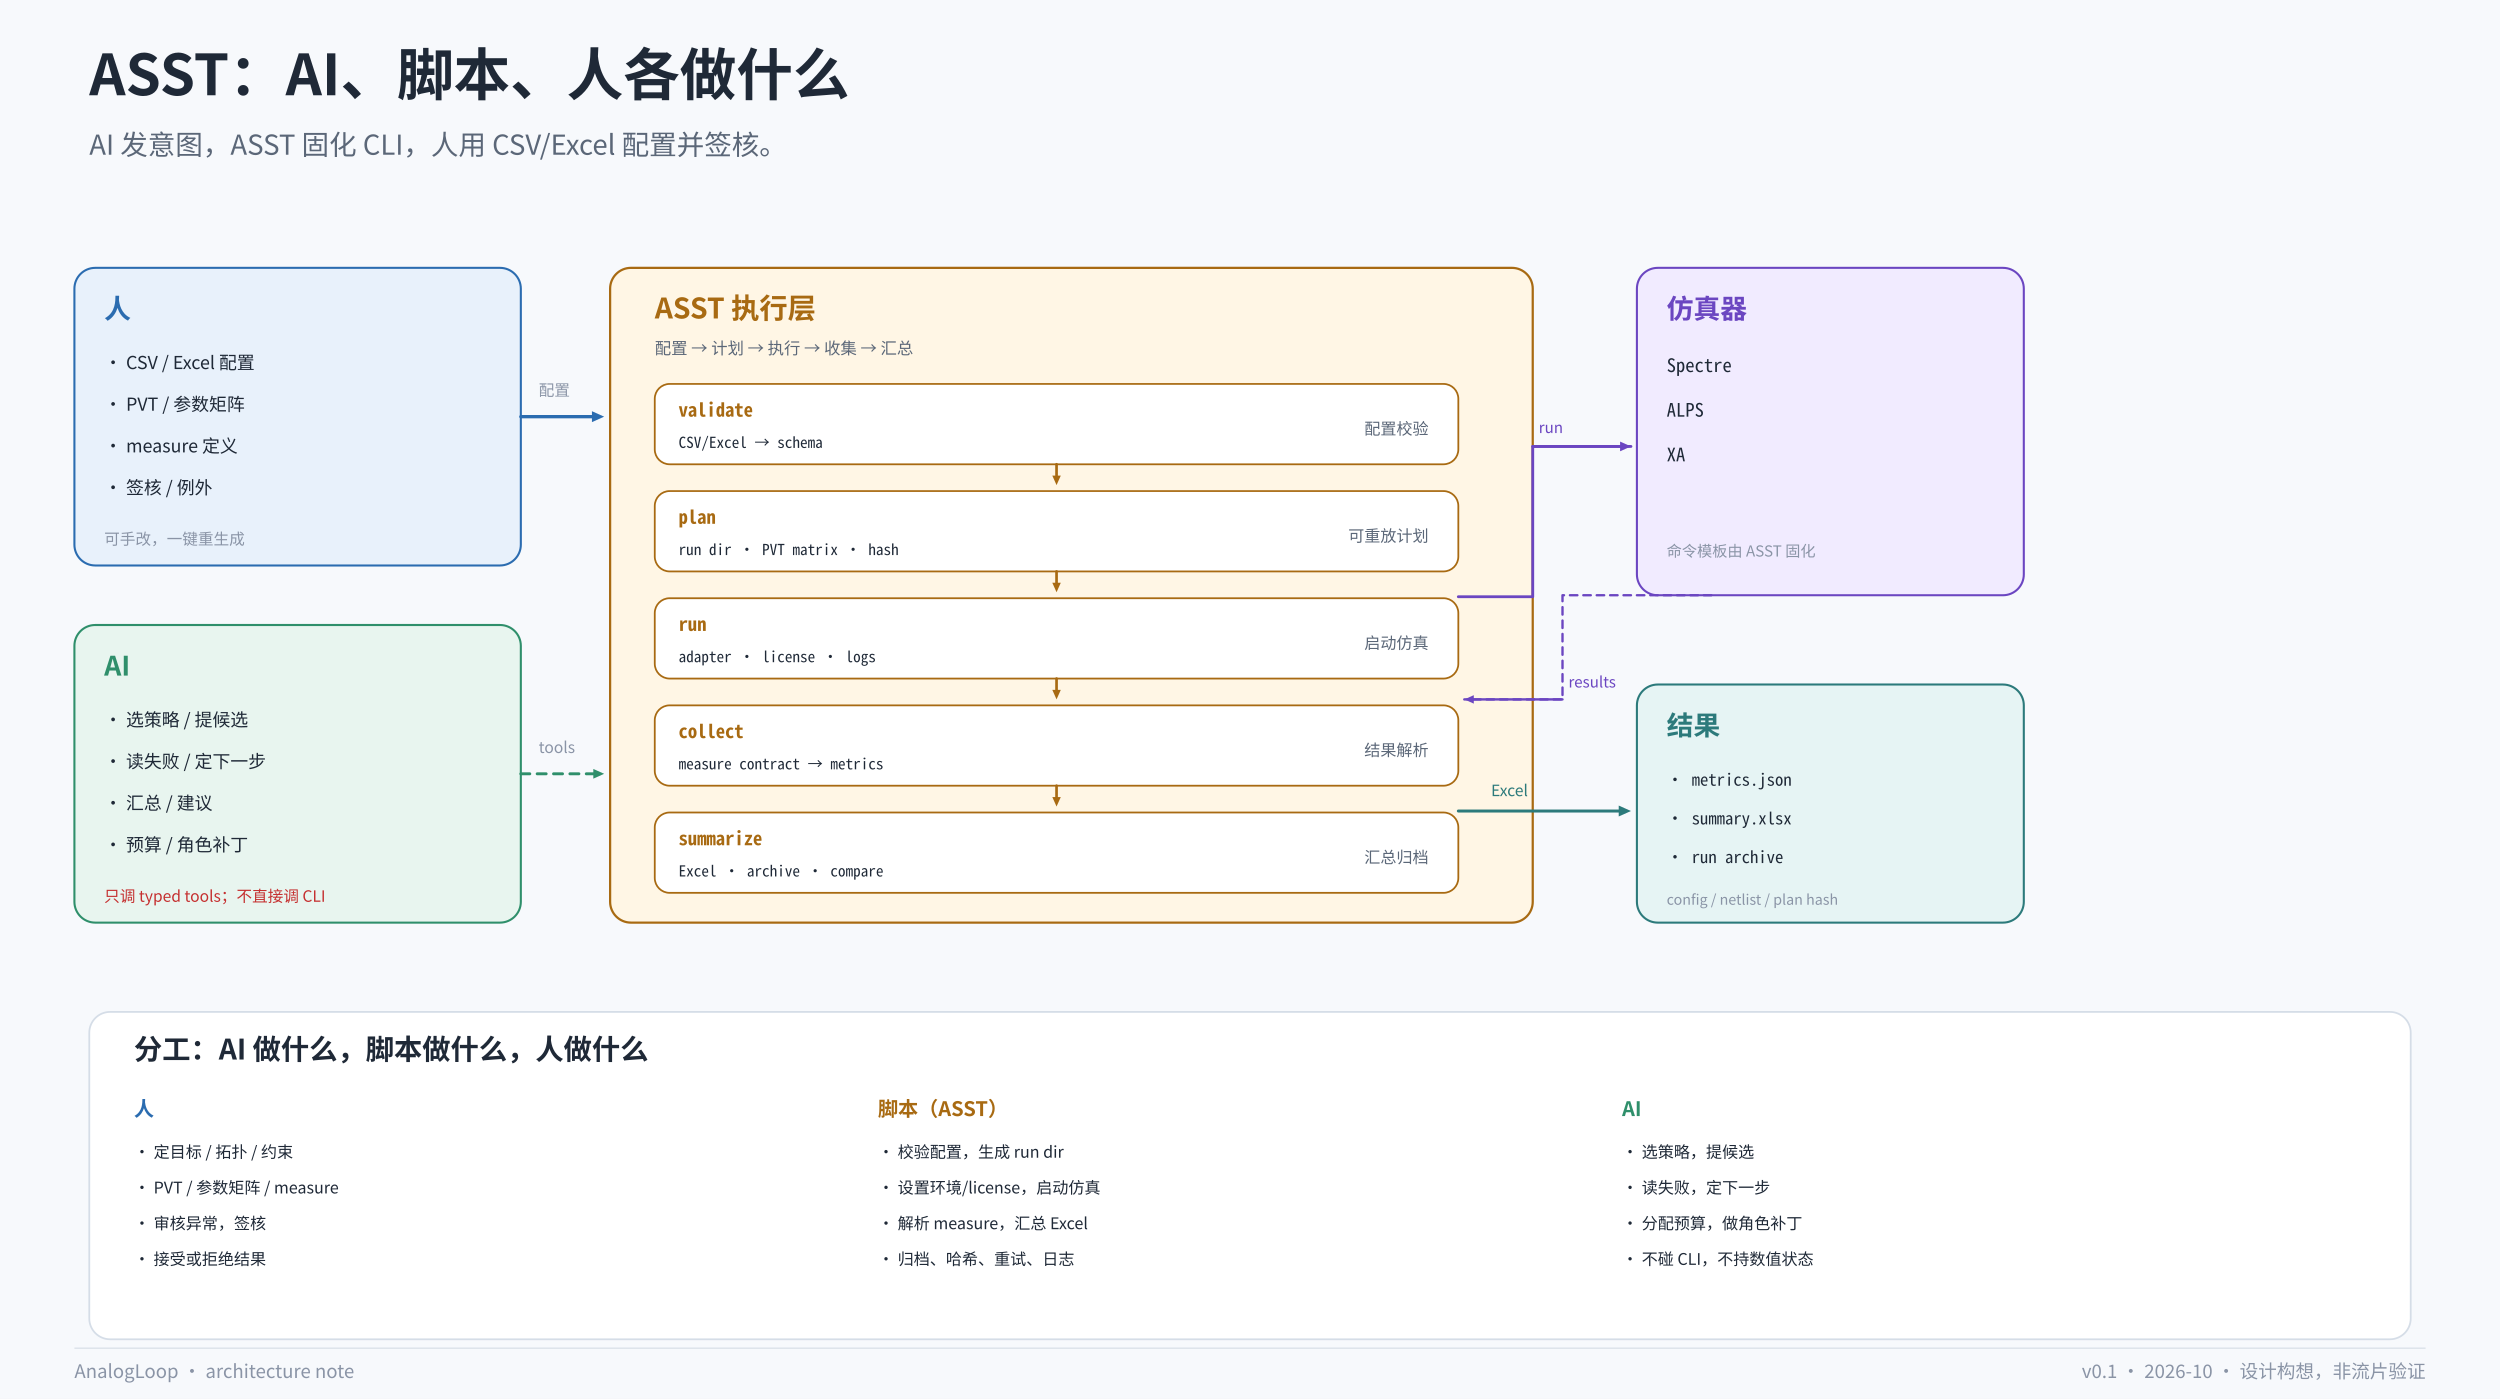
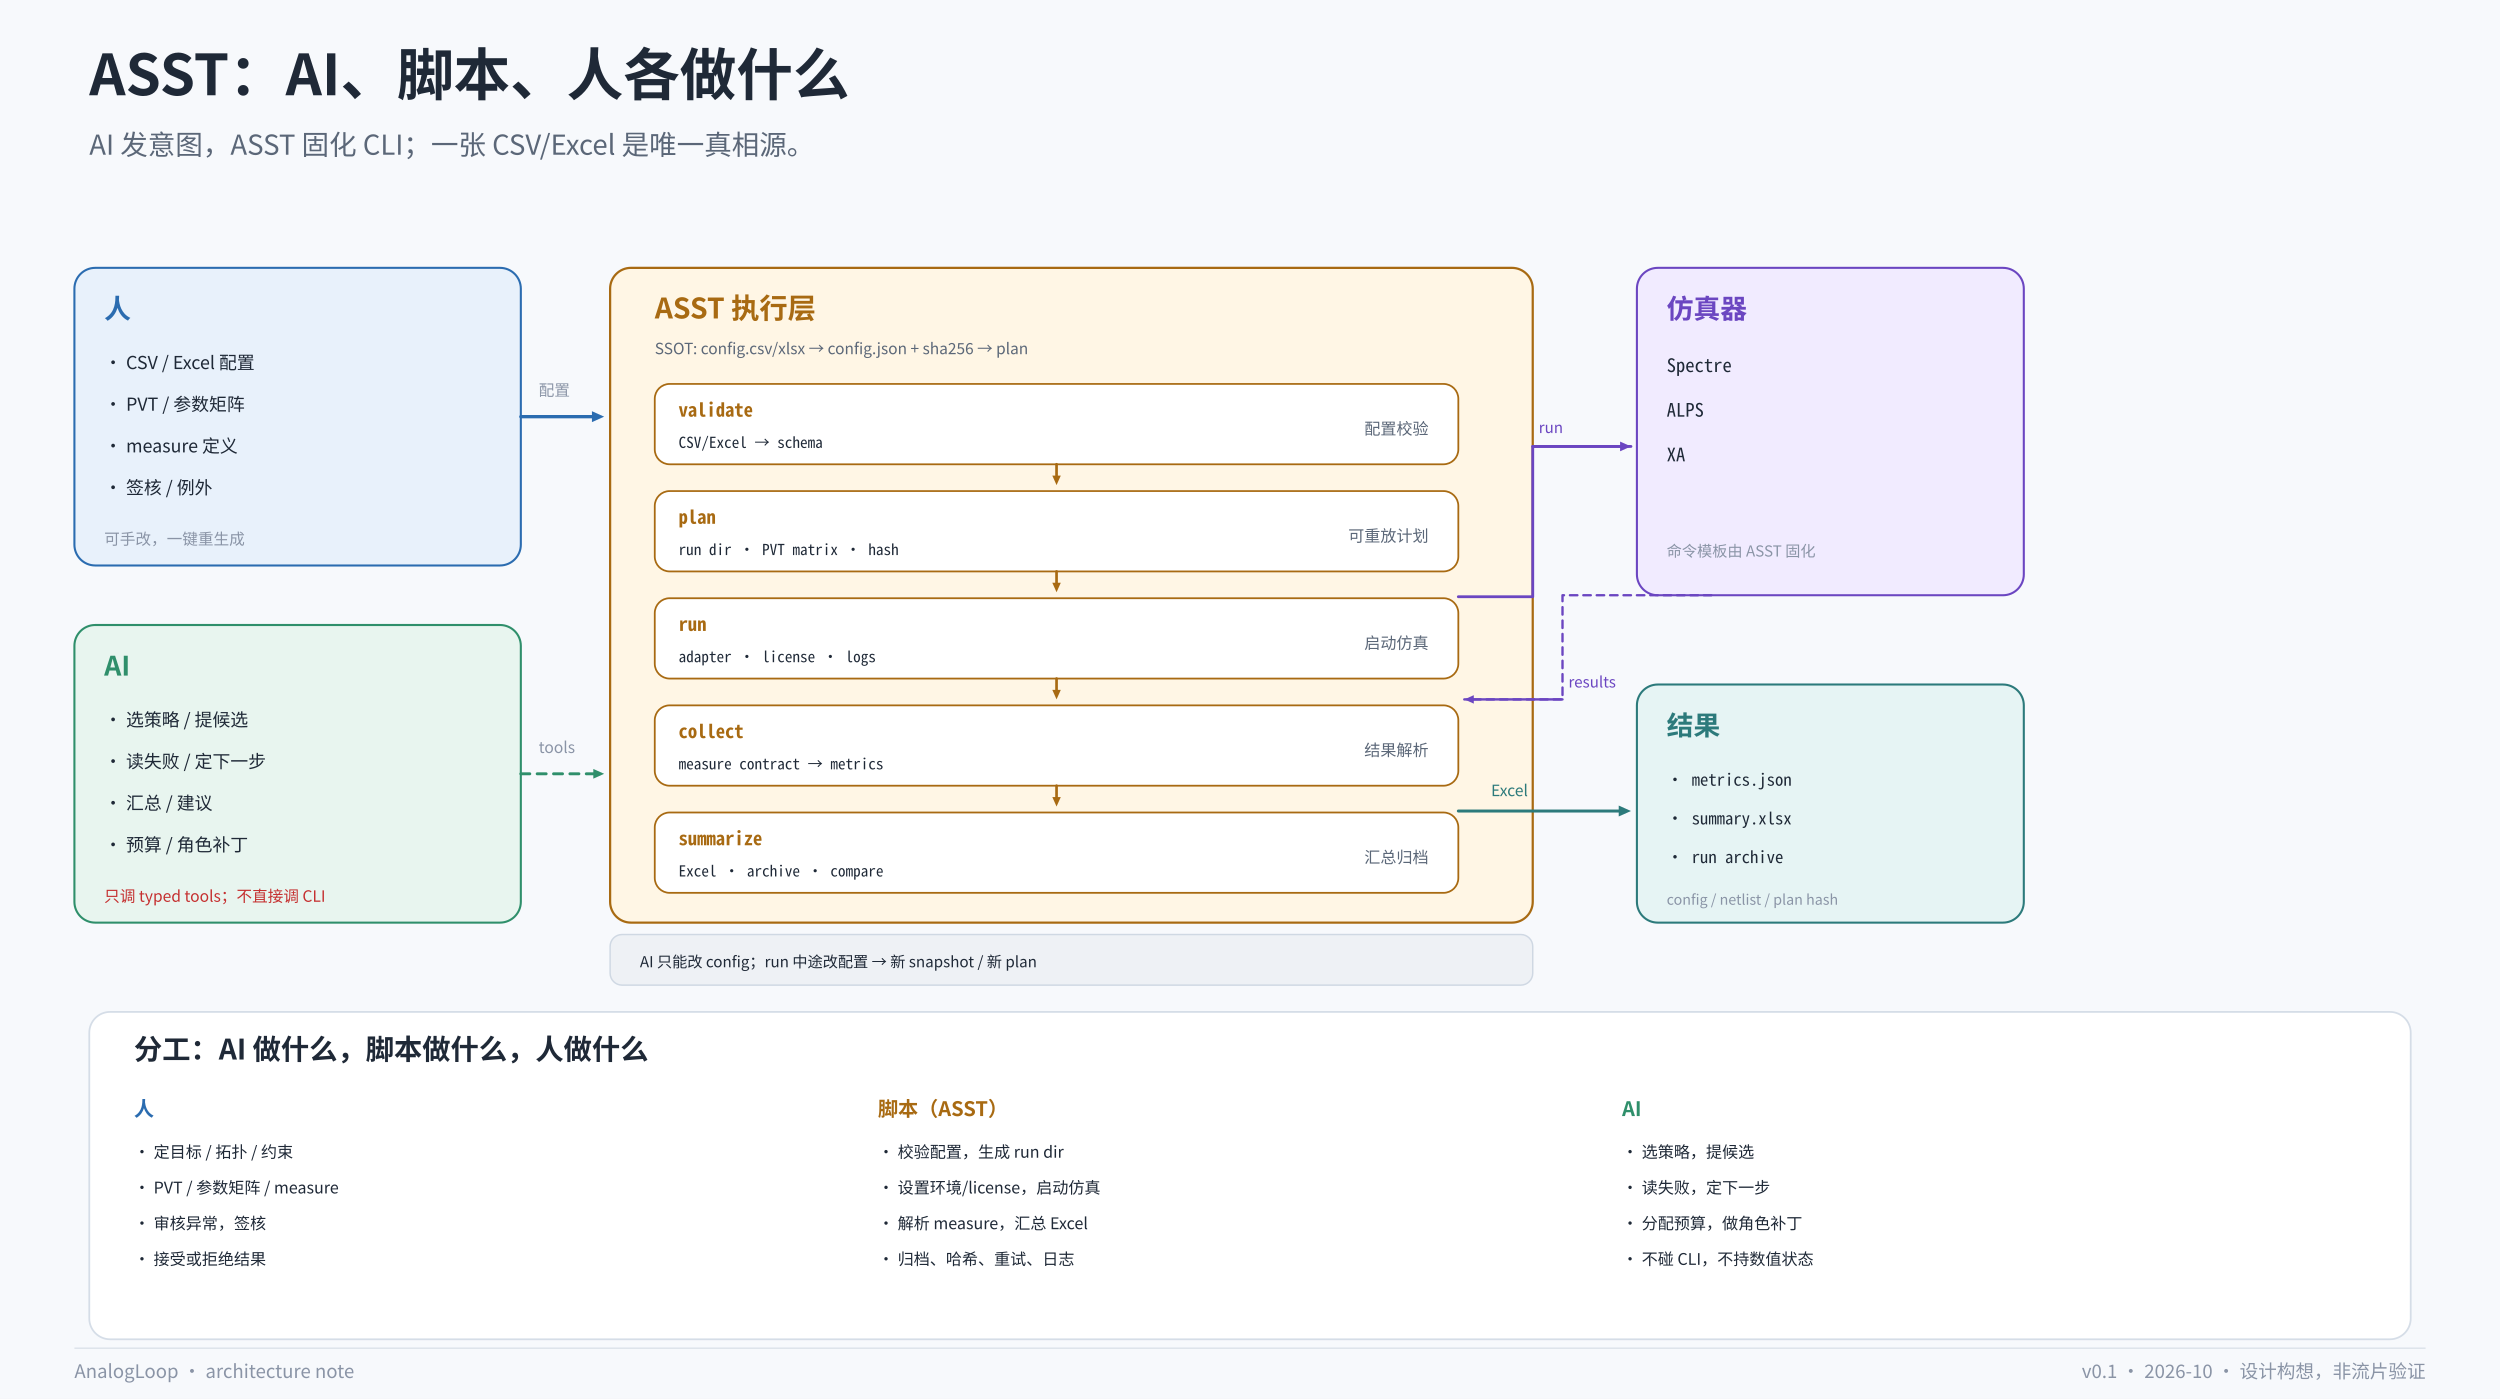
<svg xmlns="http://www.w3.org/2000/svg" width="1680" height="940" viewBox="0 0 1680 940" role="img">
  <rect width="1680" height="940" fill="#f7f9fc" />
  <text x="60" y="64" font-family="'Noto Sans CJK SC','Source Han Sans SC','WenQuanYi Zen Hei',sans-serif" font-size="38" font-weight="700" fill="#1f2937" text-anchor="start" opacity="1.0">ASST：AI、脚本、人各做什么</text>
-   <text x="60" y="104" font-family="'Noto Sans CJK SC','Source Han Sans SC','WenQuanYi Zen Hei',sans-serif" font-size="18.5" font-weight="400" fill="#5b6778" text-anchor="start" opacity="1.0">AI 发意图，ASST 固化 CLI，人用 CSV/Excel 配置并签核。</text>
+   <text x="60" y="104" font-family="'Noto Sans CJK SC','Source Han Sans SC','WenQuanYi Zen Hei',sans-serif" font-size="18.5" font-weight="400" fill="#5b6778" text-anchor="start" opacity="1.0">AI 发意图，ASST 固化 CLI；一张 CSV/Excel 是唯一真相源。</text>
  <rect x="50" y="180" width="300" height="200" rx="14" fill="#e8f1fb" stroke="#2b6cb0" stroke-width="1.4" opacity="1.0" />
  <text x="70" y="214" font-family="'Noto Sans CJK SC','Source Han Sans SC','WenQuanYi Zen Hei',sans-serif" font-size="18" font-weight="700" fill="#2b6cb0" text-anchor="start" opacity="1.0">人</text>
  <text x="70" y="248" font-family="'Noto Sans CJK SC','Source Han Sans SC','WenQuanYi Zen Hei',sans-serif" font-size="12.0" font-weight="400" fill="#1f2937" text-anchor="start" opacity="1.0">· CSV / Excel 配置</text>
  <text x="70" y="276" font-family="'Noto Sans CJK SC','Source Han Sans SC','WenQuanYi Zen Hei',sans-serif" font-size="12.0" font-weight="400" fill="#1f2937" text-anchor="start" opacity="1.0">· PVT / 参数矩阵</text>
  <text x="70" y="304" font-family="'Noto Sans CJK SC','Source Han Sans SC','WenQuanYi Zen Hei',sans-serif" font-size="12.0" font-weight="400" fill="#1f2937" text-anchor="start" opacity="1.0">· measure 定义</text>
  <text x="70" y="332" font-family="'Noto Sans CJK SC','Source Han Sans SC','WenQuanYi Zen Hei',sans-serif" font-size="12.0" font-weight="400" fill="#1f2937" text-anchor="start" opacity="1.0">· 签核 / 例外</text>
  <text x="70" y="366" font-family="'Noto Sans CJK SC','Source Han Sans SC','WenQuanYi Zen Hei',sans-serif" font-size="10.5" font-weight="400" fill="#8a94a6" text-anchor="start" opacity="1.0">可手改，一键重生成</text>
  <rect x="50" y="420" width="300" height="200" rx="14" fill="#e8f5ef" stroke="#2f8f6b" stroke-width="1.4" opacity="1.0" />
  <text x="70" y="454" font-family="'Noto Sans CJK SC','Source Han Sans SC','WenQuanYi Zen Hei',sans-serif" font-size="18" font-weight="700" fill="#2f8f6b" text-anchor="start" opacity="1.0">AI</text>
  <text x="70" y="488" font-family="'Noto Sans CJK SC','Source Han Sans SC','WenQuanYi Zen Hei',sans-serif" font-size="12.0" font-weight="400" fill="#1f2937" text-anchor="start" opacity="1.0">· 选策略 / 提候选</text>
  <text x="70" y="516" font-family="'Noto Sans CJK SC','Source Han Sans SC','WenQuanYi Zen Hei',sans-serif" font-size="12.0" font-weight="400" fill="#1f2937" text-anchor="start" opacity="1.0">· 读失败 / 定下一步</text>
  <text x="70" y="544" font-family="'Noto Sans CJK SC','Source Han Sans SC','WenQuanYi Zen Hei',sans-serif" font-size="12.0" font-weight="400" fill="#1f2937" text-anchor="start" opacity="1.0">· 汇总 / 建议</text>
  <text x="70" y="572" font-family="'Noto Sans CJK SC','Source Han Sans SC','WenQuanYi Zen Hei',sans-serif" font-size="12.0" font-weight="400" fill="#1f2937" text-anchor="start" opacity="1.0">· 预算 / 角色补丁</text>
  <text x="70" y="606" font-family="'Noto Sans CJK SC','Source Han Sans SC','WenQuanYi Zen Hei',sans-serif" font-size="10.5" font-weight="400" fill="#c53030" text-anchor="start" opacity="1.0">只调 typed tools；不直接调 CLI</text>
  <rect x="410" y="180" width="620" height="440" rx="14" fill="#fff6e5" stroke="#a86a12" stroke-width="1.5" opacity="1.0" />
  <text x="440" y="214" font-family="'Noto Sans CJK SC','Source Han Sans SC','WenQuanYi Zen Hei',sans-serif" font-size="19" font-weight="700" fill="#a86a12" text-anchor="start" opacity="1.0">ASST 执行层</text>
-   <text x="440" y="238" font-family="'Noto Sans CJK SC','Source Han Sans SC','WenQuanYi Zen Hei',sans-serif" font-size="11.0" font-weight="400" fill="#5b6778" text-anchor="start" opacity="1.0">配置 → 计划 → 执行 → 收集 → 汇总</text>
+   <text x="440" y="238" font-family="'Noto Sans CJK SC','Source Han Sans SC','WenQuanYi Zen Hei',sans-serif" font-size="10.4" font-weight="400" fill="#5b6778" text-anchor="start" opacity="1.0">SSOT: config.csv/xlsx → config.json + sha256 → plan</text>
  <rect x="440" y="258" width="540" height="54" rx="10" fill="#ffffff" stroke="#a86a12" stroke-width="1.2" opacity="1.0" />
  <text x="456" y="280" font-family="'Noto Sans Mono CJK SC','DejaVu Sans Mono',monospace" font-size="12.5" font-weight="700" fill="#a86a12" text-anchor="start" opacity="1.0">validate</text>
  <text x="456" y="301" font-family="'Noto Sans Mono CJK SC','DejaVu Sans Mono',monospace" font-size="10.2" font-weight="400" fill="#1f2937" text-anchor="start" opacity="1.0">CSV/Excel → schema</text>
  <text x="960" y="292" font-family="'Noto Sans CJK SC','Source Han Sans SC','WenQuanYi Zen Hei',sans-serif" font-size="10.8" font-weight="400" fill="#5b6778" text-anchor="end" opacity="1.0">配置校验</text>
  <line x1="710" y1="312" x2="710.00" y2="320.05" stroke="#a86a12" stroke-width="1.8" stroke-linecap="round" />
  <polygon points="710.00,326.00 712.85,319.61 707.15,319.61" fill="#a86a12" />
  <rect x="440" y="330" width="540" height="54" rx="10" fill="#ffffff" stroke="#a86a12" stroke-width="1.2" opacity="1.0" />
  <text x="456" y="352" font-family="'Noto Sans Mono CJK SC','DejaVu Sans Mono',monospace" font-size="12.5" font-weight="700" fill="#a86a12" text-anchor="start" opacity="1.0">plan</text>
  <text x="456" y="373" font-family="'Noto Sans Mono CJK SC','DejaVu Sans Mono',monospace" font-size="10.2" font-weight="400" fill="#1f2937" text-anchor="start" opacity="1.0">run dir · PVT matrix · hash</text>
  <text x="960" y="364" font-family="'Noto Sans CJK SC','Source Han Sans SC','WenQuanYi Zen Hei',sans-serif" font-size="10.8" font-weight="400" fill="#5b6778" text-anchor="end" opacity="1.0">可重放计划</text>
  <line x1="710" y1="384" x2="710.00" y2="392.05" stroke="#a86a12" stroke-width="1.8" stroke-linecap="round" />
  <polygon points="710.00,398.00 712.85,391.61 707.15,391.61" fill="#a86a12" />
  <rect x="440" y="402" width="540" height="54" rx="10" fill="#ffffff" stroke="#a86a12" stroke-width="1.2" opacity="1.0" />
  <text x="456" y="424" font-family="'Noto Sans Mono CJK SC','DejaVu Sans Mono',monospace" font-size="12.5" font-weight="700" fill="#a86a12" text-anchor="start" opacity="1.0">run</text>
  <text x="456" y="445" font-family="'Noto Sans Mono CJK SC','DejaVu Sans Mono',monospace" font-size="10.2" font-weight="400" fill="#1f2937" text-anchor="start" opacity="1.0">adapter · license · logs</text>
  <text x="960" y="436" font-family="'Noto Sans CJK SC','Source Han Sans SC','WenQuanYi Zen Hei',sans-serif" font-size="10.8" font-weight="400" fill="#5b6778" text-anchor="end" opacity="1.0">启动仿真</text>
  <line x1="710" y1="456" x2="710.00" y2="464.05" stroke="#a86a12" stroke-width="1.8" stroke-linecap="round" />
  <polygon points="710.00,470.00 712.85,463.61 707.15,463.61" fill="#a86a12" />
  <rect x="440" y="474" width="540" height="54" rx="10" fill="#ffffff" stroke="#a86a12" stroke-width="1.2" opacity="1.0" />
  <text x="456" y="496" font-family="'Noto Sans Mono CJK SC','DejaVu Sans Mono',monospace" font-size="12.5" font-weight="700" fill="#a86a12" text-anchor="start" opacity="1.0">collect</text>
  <text x="456" y="517" font-family="'Noto Sans Mono CJK SC','DejaVu Sans Mono',monospace" font-size="10.2" font-weight="400" fill="#1f2937" text-anchor="start" opacity="1.0">measure contract → metrics</text>
  <text x="960" y="508" font-family="'Noto Sans CJK SC','Source Han Sans SC','WenQuanYi Zen Hei',sans-serif" font-size="10.8" font-weight="400" fill="#5b6778" text-anchor="end" opacity="1.0">结果解析</text>
  <line x1="710" y1="528" x2="710.00" y2="536.05" stroke="#a86a12" stroke-width="1.8" stroke-linecap="round" />
  <polygon points="710.00,542.00 712.85,535.61 707.15,535.61" fill="#a86a12" />
  <rect x="440" y="546" width="540" height="54" rx="10" fill="#ffffff" stroke="#a86a12" stroke-width="1.2" opacity="1.0" />
  <text x="456" y="568" font-family="'Noto Sans Mono CJK SC','DejaVu Sans Mono',monospace" font-size="12.5" font-weight="700" fill="#a86a12" text-anchor="start" opacity="1.0">summarize</text>
  <text x="456" y="589" font-family="'Noto Sans Mono CJK SC','DejaVu Sans Mono',monospace" font-size="10.2" font-weight="400" fill="#1f2937" text-anchor="start" opacity="1.0">Excel · archive · compare</text>
  <text x="960" y="580" font-family="'Noto Sans CJK SC','Source Han Sans SC','WenQuanYi Zen Hei',sans-serif" font-size="10.8" font-weight="400" fill="#5b6778" text-anchor="end" opacity="1.0">汇总归档</text>
  <rect x="1100" y="180" width="260" height="220" rx="14" fill="#f1ebff" stroke="#6b46c1" stroke-width="1.4" opacity="1.0" />
  <text x="1120" y="214" font-family="'Noto Sans CJK SC','Source Han Sans SC','WenQuanYi Zen Hei',sans-serif" font-size="18" font-weight="700" fill="#6b46c1" text-anchor="start" opacity="1.0">仿真器</text>
  <text x="1120" y="250" font-family="'Noto Sans Mono CJK SC','DejaVu Sans Mono',monospace" font-size="12.5" font-weight="400" fill="#1f2937" text-anchor="start" opacity="1.0">Spectre</text>
  <text x="1120" y="280" font-family="'Noto Sans Mono CJK SC','DejaVu Sans Mono',monospace" font-size="12.5" font-weight="400" fill="#1f2937" text-anchor="start" opacity="1.0">ALPS</text>
  <text x="1120" y="310" font-family="'Noto Sans Mono CJK SC','DejaVu Sans Mono',monospace" font-size="12.5" font-weight="400" fill="#1f2937" text-anchor="start" opacity="1.0">XA</text>
  <text x="1120" y="374" font-family="'Noto Sans CJK SC','Source Han Sans SC','WenQuanYi Zen Hei',sans-serif" font-size="10.2" font-weight="400" fill="#8a94a6" text-anchor="start" opacity="1.0">命令模板由 ASST 固化</text>
  <rect x="1100" y="460" width="260" height="160" rx="14" fill="#e6f4f4" stroke="#2c7a7b" stroke-width="1.4" opacity="1.0" />
  <text x="1120" y="494" font-family="'Noto Sans CJK SC','Source Han Sans SC','WenQuanYi Zen Hei',sans-serif" font-size="18" font-weight="700" fill="#2c7a7b" text-anchor="start" opacity="1.0">结果</text>
  <text x="1120" y="528" font-family="'Noto Sans Mono CJK SC','DejaVu Sans Mono',monospace" font-size="11.2" font-weight="400" fill="#1f2937" text-anchor="start" opacity="1.0">· metrics.json</text>
  <text x="1120" y="554" font-family="'Noto Sans Mono CJK SC','DejaVu Sans Mono',monospace" font-size="11.2" font-weight="400" fill="#1f2937" text-anchor="start" opacity="1.0">· summary.xlsx</text>
  <text x="1120" y="580" font-family="'Noto Sans Mono CJK SC','DejaVu Sans Mono',monospace" font-size="11.2" font-weight="400" fill="#1f2937" text-anchor="start" opacity="1.0">· run archive</text>
  <text x="1120" y="608" font-family="'Noto Sans CJK SC','Source Han Sans SC','WenQuanYi Zen Hei',sans-serif" font-size="9.6" font-weight="400" fill="#8a94a6" text-anchor="start" opacity="1.0">config / netlist / plan hash</text>
  <line x1="350" y1="280" x2="398.35" y2="280.00" stroke="#2b6cb0" stroke-width="2.2" stroke-linecap="round" />
  <polygon points="406.00,280.00 397.78,276.33 397.78,283.67" fill="#2b6cb0" />
  <text x="362" y="266" font-family="'Noto Sans CJK SC','Source Han Sans SC','WenQuanYi Zen Hei',sans-serif" font-size="10.5" font-weight="400" fill="#8a94a6" text-anchor="start" opacity="1.0">配置</text>
  <line x1="350" y1="520" x2="399.20" y2="520.00" stroke="#2f8f6b" stroke-width="2.0" stroke-linecap="round" stroke-dasharray="6 5" />
  <polygon points="406.00,520.00 398.70,516.74 398.70,523.26" fill="#2f8f6b" />
  <text x="362" y="506" font-family="'Noto Sans CJK SC','Source Han Sans SC','WenQuanYi Zen Hei',sans-serif" font-size="10.5" font-weight="400" fill="#8a94a6" text-anchor="start" opacity="1.0">tools</text>
  <path d="M 980,401 L 1030,401 L 1030,300 L 1096,300" fill="none" stroke="#6b46c1" stroke-width="1.9" stroke-linejoin="round" stroke-linecap="round" />
  <line x1="1030" y1="300" x2="1089.20" y2="300.00" stroke="#6b46c1" stroke-width="1.9" stroke-linecap="round" />
  <polygon points="1096.00,300.00 1088.70,296.74 1088.70,303.26" fill="#6b46c1" />
  <text x="1034" y="291" font-family="'Noto Sans CJK SC','Source Han Sans SC','WenQuanYi Zen Hei',sans-serif" font-size="10.2" font-weight="400" fill="#6b46c1" text-anchor="start" opacity="1.0">run</text>
  <path d="M 1150,400 L 1050,400 L 1050,470 L 984,470" fill="none" stroke="#6b46c1" stroke-width="1.6" stroke-linejoin="round" stroke-linecap="round" stroke-dasharray="5 4" />
  <line x1="1050" y1="470" x2="989.95" y2="470.00" stroke="#6b46c1" stroke-width="1.6" stroke-linecap="round" />
  <polygon points="984.00,470.00 990.39,472.85 990.39,467.15" fill="#6b46c1" />
  <text x="1054" y="462" font-family="'Noto Sans CJK SC','Source Han Sans SC','WenQuanYi Zen Hei',sans-serif" font-size="10.2" font-weight="400" fill="#6b46c1" text-anchor="start" opacity="1.0">results</text>
  <line x1="980" y1="545" x2="1088.35" y2="545.00" stroke="#2c7a7b" stroke-width="2.0" stroke-linecap="round" />
  <polygon points="1096.00,545.00 1087.78,541.33 1087.78,548.67" fill="#2c7a7b" />
  <text x="1002" y="535" font-family="'Noto Sans CJK SC','Source Han Sans SC','WenQuanYi Zen Hei',sans-serif" font-size="10.5" font-weight="400" fill="#2c7a7b" text-anchor="start" opacity="1.0">Excel</text>
+   <rect x="410" y="628" width="620" height="34" rx="8" fill="#eef1f5" stroke="#cfd8e3" stroke-width="1.0" opacity="1.0" />
+   <text x="430" y="650" font-family="'Noto Sans CJK SC','Source Han Sans SC','WenQuanYi Zen Hei',sans-serif" font-size="10.2" font-weight="400" fill="#1f2937" text-anchor="start" opacity="1.0">AI 只能改 config；run 中途改配置 → 新 snapshot / 新 plan</text>
  <rect x="60" y="680" width="1560" height="220" rx="14" fill="#ffffff" stroke="#d5dde7" stroke-width="1.2" opacity="1.0" />
  <text x="90" y="712" font-family="'Noto Sans CJK SC','Source Han Sans SC','WenQuanYi Zen Hei',sans-serif" font-size="19" font-weight="700" fill="#1f2937" text-anchor="start" opacity="1.0">分工：AI 做什么，脚本做什么，人做什么</text>
  <text x="90" y="750" font-family="'Noto Sans CJK SC','Source Han Sans SC','WenQuanYi Zen Hei',sans-serif" font-size="13.5" font-weight="700" fill="#2b6cb0" text-anchor="start" opacity="1.0">人</text>
  <text x="90" y="778" font-family="'Noto Sans CJK SC','Source Han Sans SC','WenQuanYi Zen Hei',sans-serif" font-size="10.8" font-weight="400" fill="#1f2937" text-anchor="start" opacity="1.0">· 定目标 / 拓扑 / 约束</text>
  <text x="90" y="802" font-family="'Noto Sans CJK SC','Source Han Sans SC','WenQuanYi Zen Hei',sans-serif" font-size="10.8" font-weight="400" fill="#1f2937" text-anchor="start" opacity="1.0">· PVT / 参数矩阵 / measure</text>
  <text x="90" y="826" font-family="'Noto Sans CJK SC','Source Han Sans SC','WenQuanYi Zen Hei',sans-serif" font-size="10.8" font-weight="400" fill="#1f2937" text-anchor="start" opacity="1.0">· 审核异常，签核</text>
  <text x="90" y="850" font-family="'Noto Sans CJK SC','Source Han Sans SC','WenQuanYi Zen Hei',sans-serif" font-size="10.8" font-weight="400" fill="#1f2937" text-anchor="start" opacity="1.0">· 接受或拒绝结果</text>
  <text x="590" y="750" font-family="'Noto Sans CJK SC','Source Han Sans SC','WenQuanYi Zen Hei',sans-serif" font-size="13.5" font-weight="700" fill="#a86a12" text-anchor="start" opacity="1.0">脚本（ASST）</text>
  <text x="590" y="778" font-family="'Noto Sans CJK SC','Source Han Sans SC','WenQuanYi Zen Hei',sans-serif" font-size="10.8" font-weight="400" fill="#1f2937" text-anchor="start" opacity="1.0">· 校验配置，生成 run dir</text>
  <text x="590" y="802" font-family="'Noto Sans CJK SC','Source Han Sans SC','WenQuanYi Zen Hei',sans-serif" font-size="10.8" font-weight="400" fill="#1f2937" text-anchor="start" opacity="1.0">· 设置环境/license，启动仿真</text>
  <text x="590" y="826" font-family="'Noto Sans CJK SC','Source Han Sans SC','WenQuanYi Zen Hei',sans-serif" font-size="10.8" font-weight="400" fill="#1f2937" text-anchor="start" opacity="1.0">· 解析 measure，汇总 Excel</text>
  <text x="590" y="850" font-family="'Noto Sans CJK SC','Source Han Sans SC','WenQuanYi Zen Hei',sans-serif" font-size="10.8" font-weight="400" fill="#1f2937" text-anchor="start" opacity="1.0">· 归档、哈希、重试、日志</text>
  <text x="1090" y="750" font-family="'Noto Sans CJK SC','Source Han Sans SC','WenQuanYi Zen Hei',sans-serif" font-size="13.5" font-weight="700" fill="#2f8f6b" text-anchor="start" opacity="1.0">AI</text>
  <text x="1090" y="778" font-family="'Noto Sans CJK SC','Source Han Sans SC','WenQuanYi Zen Hei',sans-serif" font-size="10.8" font-weight="400" fill="#1f2937" text-anchor="start" opacity="1.0">· 选策略，提候选</text>
  <text x="1090" y="802" font-family="'Noto Sans CJK SC','Source Han Sans SC','WenQuanYi Zen Hei',sans-serif" font-size="10.8" font-weight="400" fill="#1f2937" text-anchor="start" opacity="1.0">· 读失败，定下一步</text>
  <text x="1090" y="826" font-family="'Noto Sans CJK SC','Source Han Sans SC','WenQuanYi Zen Hei',sans-serif" font-size="10.8" font-weight="400" fill="#1f2937" text-anchor="start" opacity="1.0">· 分配预算，做角色补丁</text>
  <text x="1090" y="850" font-family="'Noto Sans CJK SC','Source Han Sans SC','WenQuanYi Zen Hei',sans-serif" font-size="10.8" font-weight="400" fill="#1f2937" text-anchor="start" opacity="1.0">· 不碰 CLI，不持数值状态</text>
  <line x1="50" y1="906" x2="1630" y2="906" stroke="#dde3ea" stroke-width="1" />
  <text x="50" y="926" font-family="'Noto Sans CJK SC','Source Han Sans SC','WenQuanYi Zen Hei',sans-serif" font-size="12.5" font-weight="400" fill="#8a94a6" text-anchor="start" opacity="1.0">AnalogLoop · architecture note</text>
  <text x="1630" y="926" font-family="'Noto Sans CJK SC','Source Han Sans SC','WenQuanYi Zen Hei',sans-serif" font-size="12.5" font-weight="400" fill="#8a94a6" text-anchor="end" opacity="1.0">v0.1 · 2026-10 · 设计构想，非流片验证</text>
</svg>
